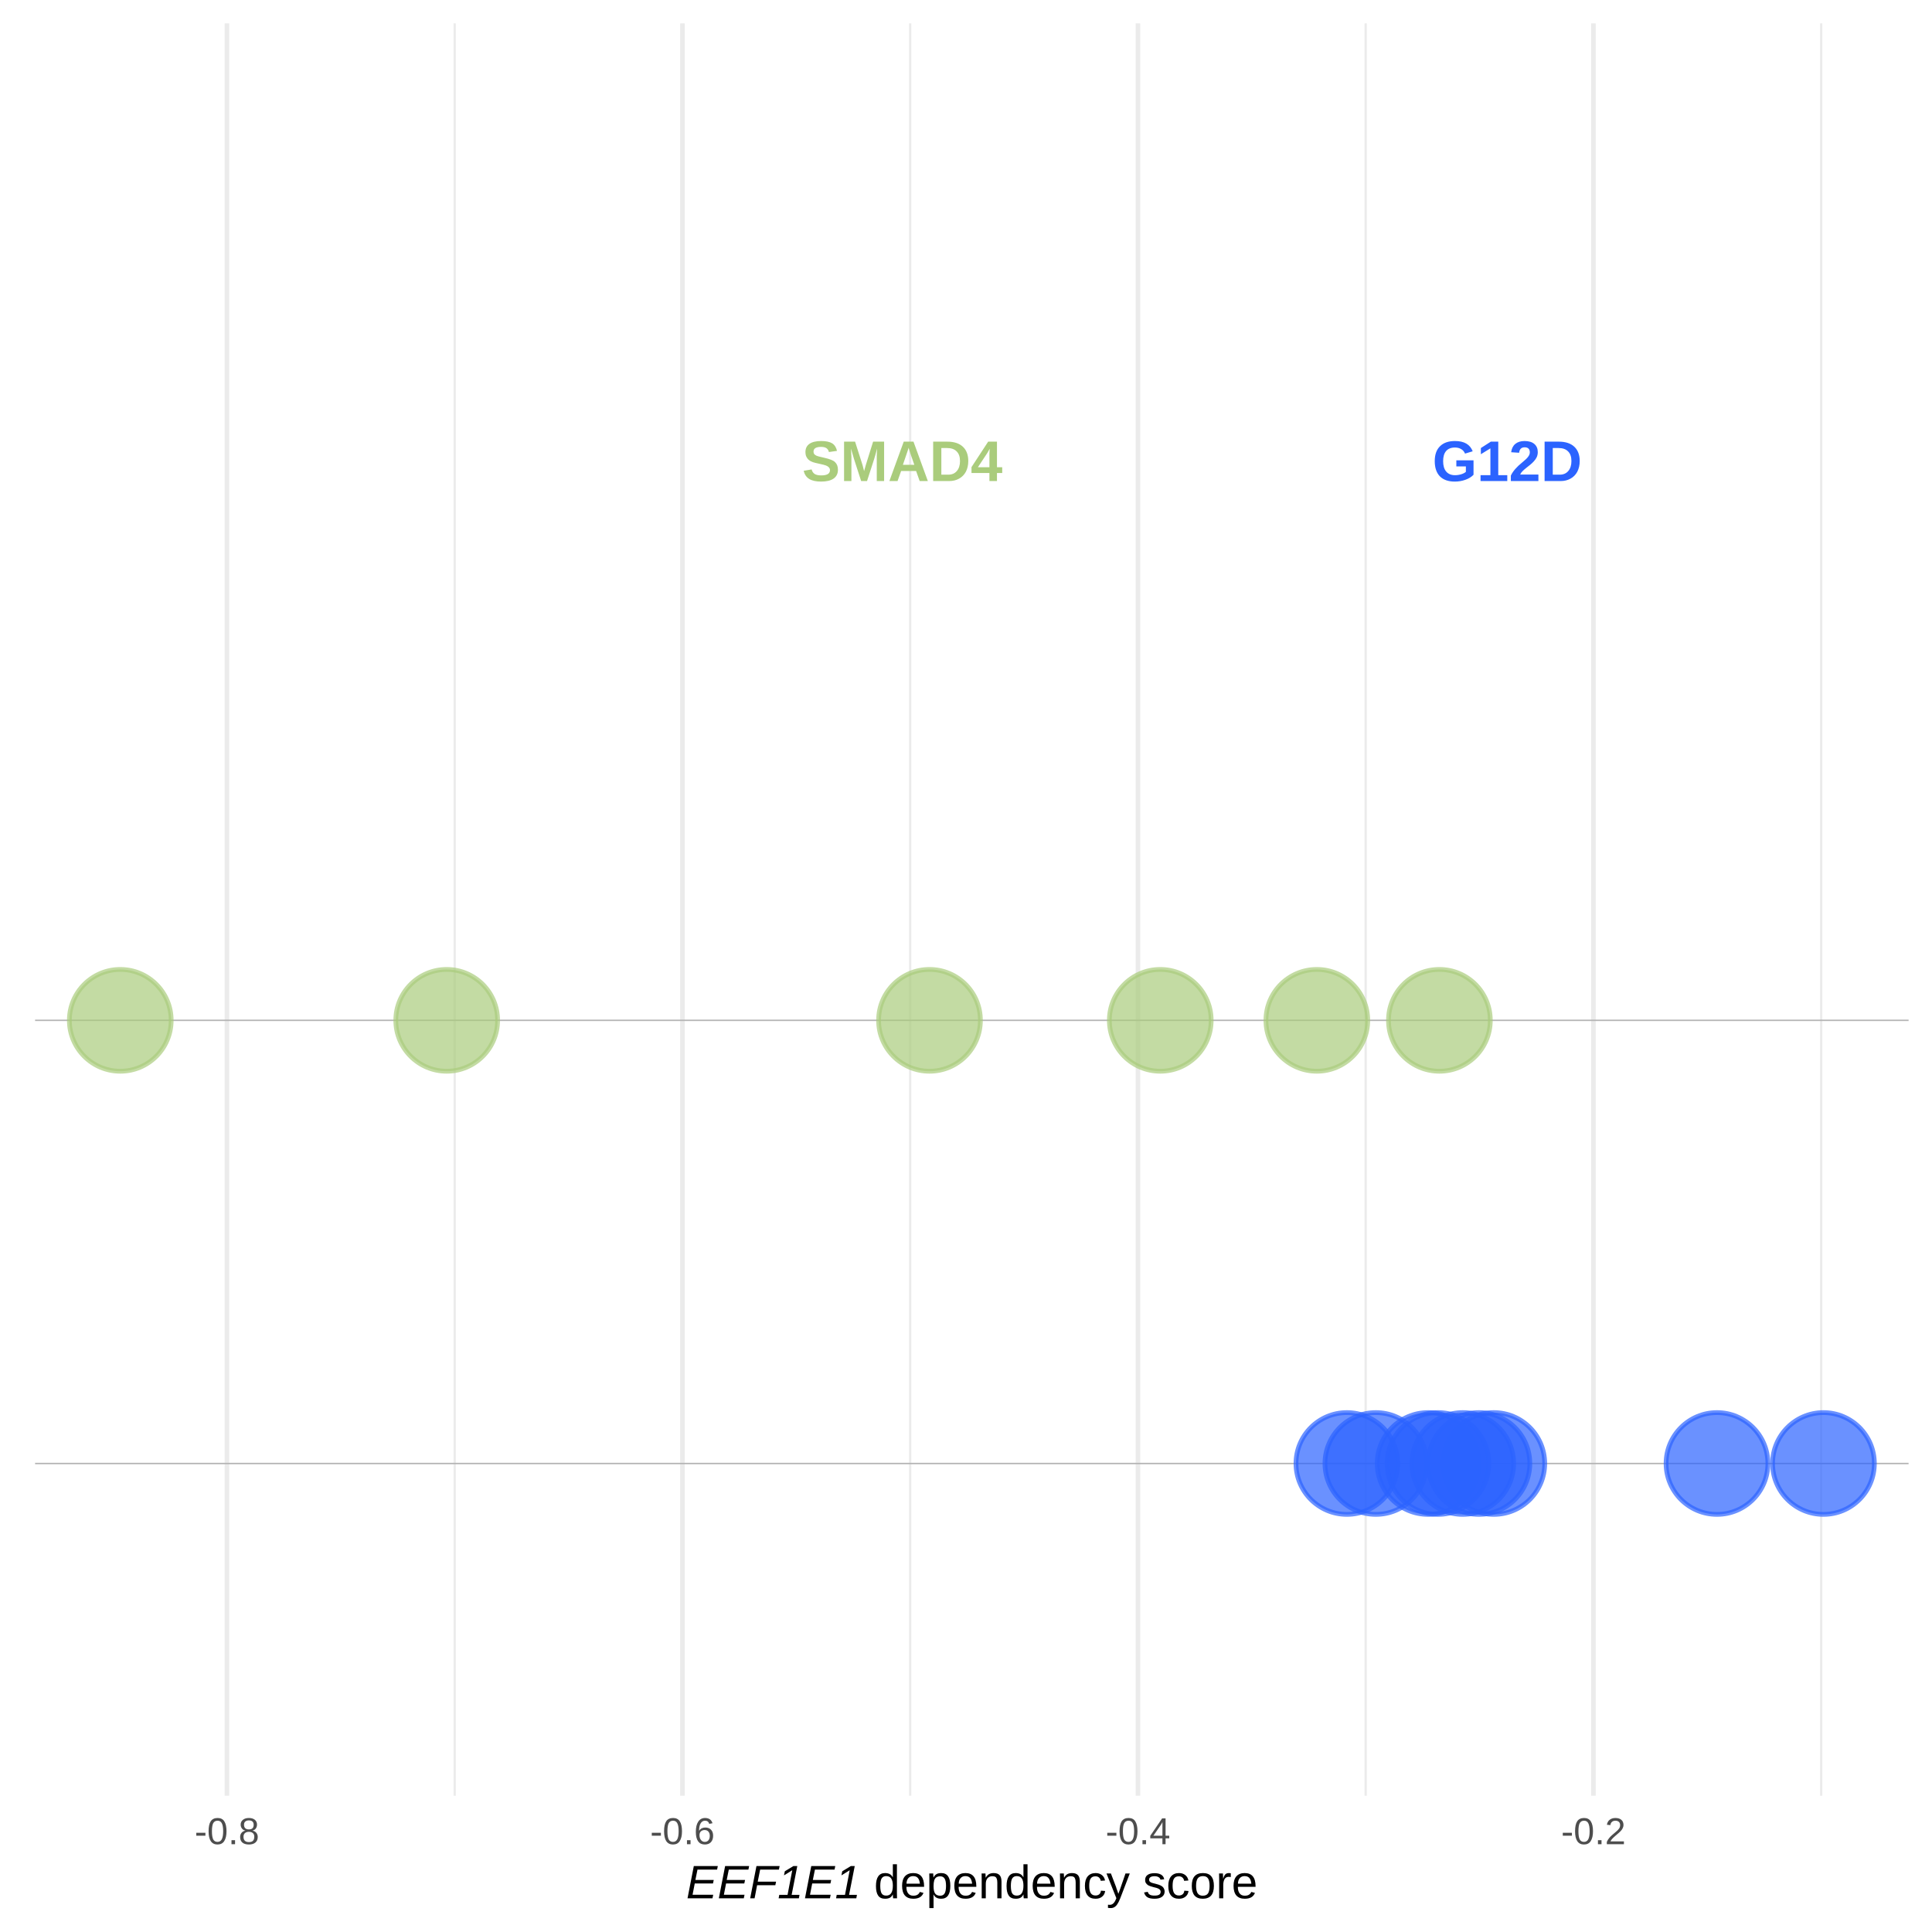
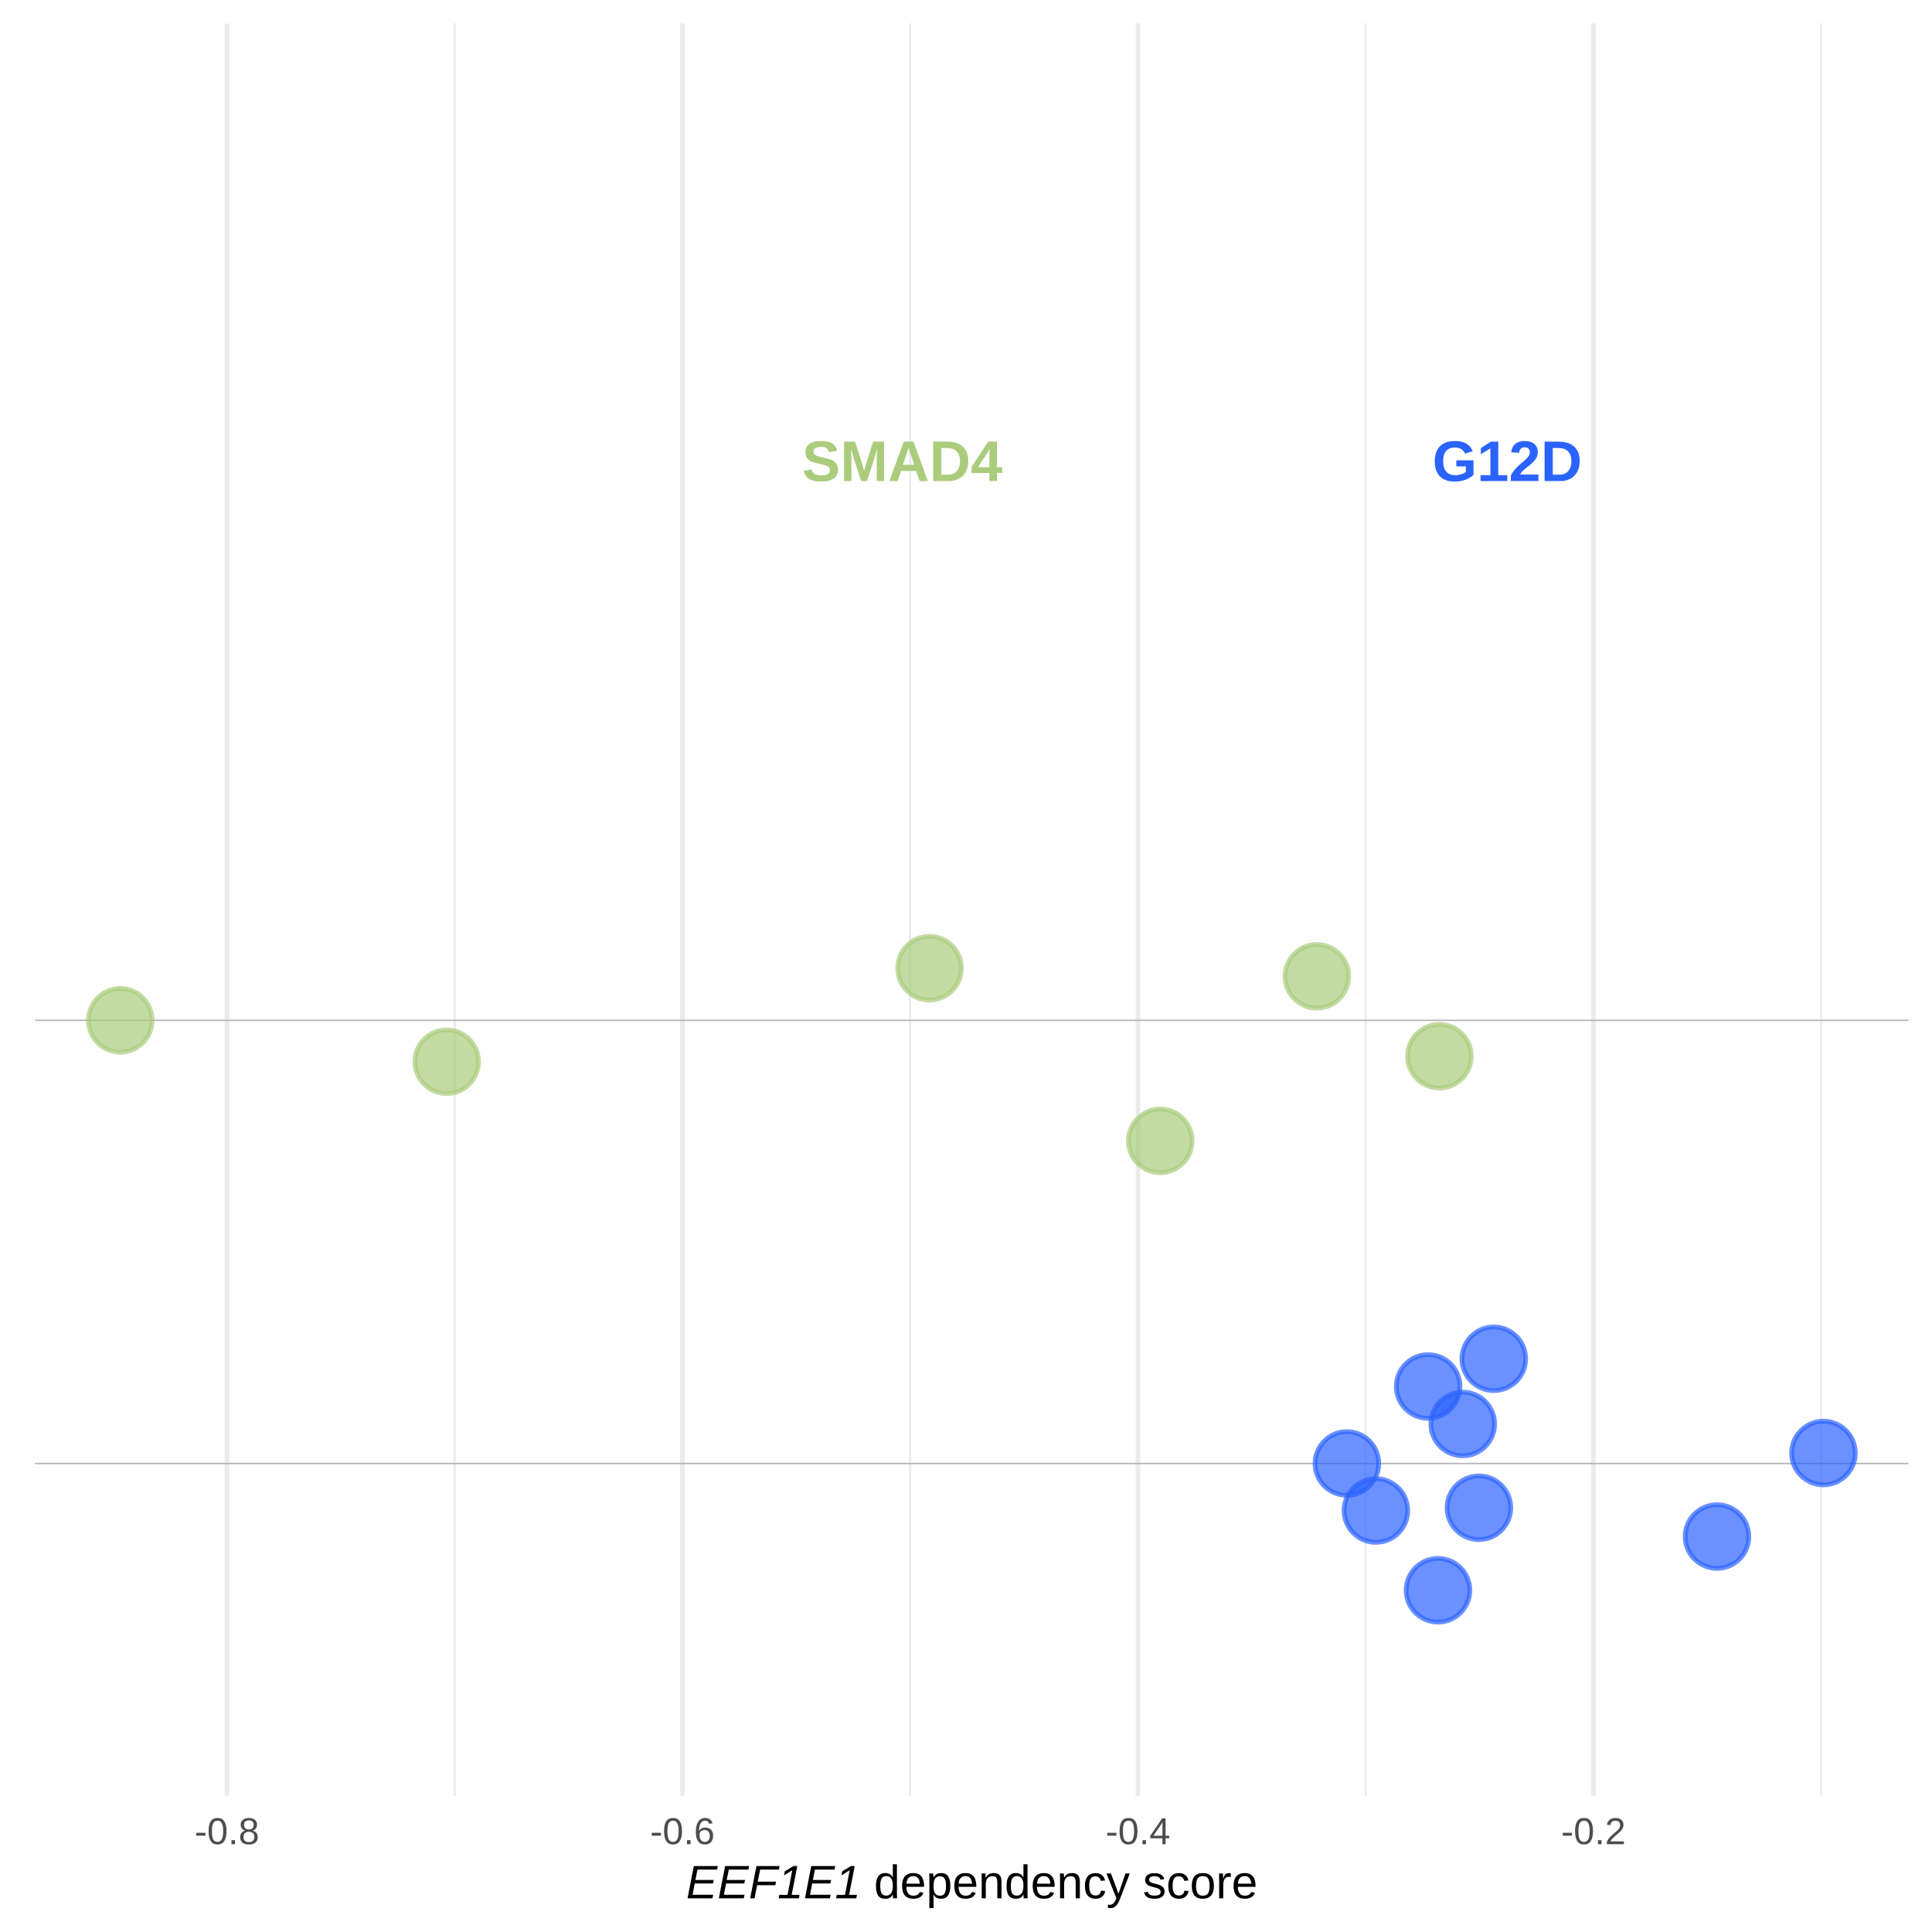
<svg xmlns="http://www.w3.org/2000/svg" viewBox="0 0 288.00 288.00">
  <defs>
    <style type="text/css">
    line, polyline, polygon, path, rect, circle {
      fill: none;
      stroke: #000000;
      stroke-linecap: round;
      stroke-linejoin: round;
      stroke-miterlimit: 10.00;
    }
  </style>
  </defs>
  <rect width="100%" height="100%" style="stroke: none; fill: #FFFFFF;" />
  <defs>
    <clipPath id="cpNS4yM3wyODQuNTF8MjY3LjY5fDMuNDk=">
      <rect x="5.23" y="3.49" width="279.28" height="264.21" />
    </clipPath>
  </defs>
  <polyline points="67.78,267.69 67.78,3.49 " style="stroke-width: 0.34; stroke: #EBEBEB; stroke-linecap: butt;" clip-path="url(#cpNS4yM3wyODQuNTF8MjY3LjY5fDMuNDk=)" />
  <polyline points="135.68,267.69 135.68,3.49 " style="stroke-width: 0.34; stroke: #EBEBEB; stroke-linecap: butt;" clip-path="url(#cpNS4yM3wyODQuNTF8MjY3LjY5fDMuNDk=)" />
  <polyline points="203.58,267.69 203.58,3.49 " style="stroke-width: 0.34; stroke: #EBEBEB; stroke-linecap: butt;" clip-path="url(#cpNS4yM3wyODQuNTF8MjY3LjY5fDMuNDk=)" />
  <polyline points="271.48,267.69 271.48,3.49 " style="stroke-width: 0.34; stroke: #EBEBEB; stroke-linecap: butt;" clip-path="url(#cpNS4yM3wyODQuNTF8MjY3LjY5fDMuNDk=)" />
  <polyline points="33.83,267.69 33.83,3.49 " style="stroke-width: 0.68; stroke: #EBEBEB; stroke-linecap: butt;" clip-path="url(#cpNS4yM3wyODQuNTF8MjY3LjY5fDMuNDk=)" />
  <polyline points="101.73,267.69 101.73,3.49 " style="stroke-width: 0.68; stroke: #EBEBEB; stroke-linecap: butt;" clip-path="url(#cpNS4yM3wyODQuNTF8MjY3LjY5fDMuNDk=)" />
  <polyline points="169.63,267.69 169.63,3.49 " style="stroke-width: 0.68; stroke: #EBEBEB; stroke-linecap: butt;" clip-path="url(#cpNS4yM3wyODQuNTF8MjY3LjY5fDMuNDk=)" />
  <polyline points="237.53,267.69 237.53,3.49 " style="stroke-width: 0.68; stroke: #EBEBEB; stroke-linecap: butt;" clip-path="url(#cpNS4yM3wyODQuNTF8MjY3LjY5fDMuNDk=)" />
  <line x1="5.23" y1="218.16" x2="284.51" y2="218.16" style="stroke-width: 0.21; stroke: #B3B3B3; stroke-linecap: butt;" clip-path="url(#cpNS4yM3wyODQuNTF8MjY3LjY5fDMuNDk=)" />
  <line x1="5.23" y1="152.10" x2="284.51" y2="152.10" style="stroke-width: 0.21; stroke: #B3B3B3; stroke-linecap: butt;" clip-path="url(#cpNS4yM3wyODQuNTF8MjY3LjY5fDMuNDk=)" />
-   <circle cx="218.05" cy="218.16" r="5.69pt" style="stroke-width: 0.71; stroke: #2B63FF; stroke-opacity: 0.70; fill: #2B63FF; fill-opacity: 0.70;" clip-path="url(#cpNS4yM3wyODQuNTF8MjY3LjY5fDMuNDk=)" />
-   <circle cx="212.89" cy="218.16" r="5.69pt" style="stroke-width: 0.71; stroke: #2B63FF; stroke-opacity: 0.70; fill: #2B63FF; fill-opacity: 0.70;" clip-path="url(#cpNS4yM3wyODQuNTF8MjY3LjY5fDMuNDk=)" />
-   <circle cx="205.10" cy="218.16" r="5.69pt" style="stroke-width: 0.71; stroke: #2B63FF; stroke-opacity: 0.70; fill: #2B63FF; fill-opacity: 0.70;" clip-path="url(#cpNS4yM3wyODQuNTF8MjY3LjY5fDMuNDk=)" />
-   <circle cx="138.56" cy="152.10" r="5.69pt" style="stroke-width: 0.71; stroke: #AACC7C; stroke-opacity: 0.70; fill: #AACC7C; fill-opacity: 0.70;" clip-path="url(#cpNS4yM3wyODQuNTF8MjY3LjY5fDMuNDk=)" />
-   <circle cx="222.68" cy="218.16" r="5.69pt" style="stroke-width: 0.71; stroke: #2B63FF; stroke-opacity: 0.70; fill: #2B63FF; fill-opacity: 0.70;" clip-path="url(#cpNS4yM3wyODQuNTF8MjY3LjY5fDMuNDk=)" />
-   <circle cx="66.59" cy="152.10" r="5.69pt" style="stroke-width: 0.71; stroke: #AACC7C; stroke-opacity: 0.70; fill: #AACC7C; fill-opacity: 0.70;" clip-path="url(#cpNS4yM3wyODQuNTF8MjY3LjY5fDMuNDk=)" />
-   <circle cx="172.96" cy="152.10" r="5.69pt" style="stroke-width: 0.71; stroke: #AACC7C; stroke-opacity: 0.70; fill: #AACC7C; fill-opacity: 0.70;" clip-path="url(#cpNS4yM3wyODQuNTF8MjY3LjY5fDMuNDk=)" />
-   <circle cx="220.46" cy="218.16" r="5.69pt" style="stroke-width: 0.71; stroke: #2B63FF; stroke-opacity: 0.70; fill: #2B63FF; fill-opacity: 0.70;" clip-path="url(#cpNS4yM3wyODQuNTF8MjY3LjY5fDMuNDk=)" />
-   <circle cx="17.93" cy="152.10" r="5.69pt" style="stroke-width: 0.71; stroke: #AACC7C; stroke-opacity: 0.70; fill: #AACC7C; fill-opacity: 0.70;" clip-path="url(#cpNS4yM3wyODQuNTF8MjY3LjY5fDMuNDk=)" />
-   <circle cx="255.95" cy="218.16" r="5.69pt" style="stroke-width: 0.71; stroke: #2B63FF; stroke-opacity: 0.70; fill: #2B63FF; fill-opacity: 0.70;" clip-path="url(#cpNS4yM3wyODQuNTF8MjY3LjY5fDMuNDk=)" />
-   <circle cx="214.57" cy="152.10" r="5.69pt" style="stroke-width: 0.71; stroke: #AACC7C; stroke-opacity: 0.70; fill: #AACC7C; fill-opacity: 0.70;" clip-path="url(#cpNS4yM3wyODQuNTF8MjY3LjY5fDMuNDk=)" />
-   <circle cx="200.78" cy="218.16" r="5.69pt" style="stroke-width: 0.71; stroke: #2B63FF; stroke-opacity: 0.70; fill: #2B63FF; fill-opacity: 0.70;" clip-path="url(#cpNS4yM3wyODQuNTF8MjY3LjY5fDMuNDk=)" />
-   <circle cx="271.82" cy="218.16" r="5.69pt" style="stroke-width: 0.71; stroke: #2B63FF; stroke-opacity: 0.70; fill: #2B63FF; fill-opacity: 0.70;" clip-path="url(#cpNS4yM3wyODQuNTF8MjY3LjY5fDMuNDk=)" />
-   <circle cx="214.36" cy="218.16" r="5.69pt" style="stroke-width: 0.71; stroke: #2B63FF; stroke-opacity: 0.70; fill: #2B63FF; fill-opacity: 0.70;" clip-path="url(#cpNS4yM3wyODQuNTF8MjY3LjY5fDMuNDk=)" />
-   <circle cx="196.30" cy="152.10" r="5.69pt" style="stroke-width: 0.71; stroke: #AACC7C; stroke-opacity: 0.70; fill: #AACC7C; fill-opacity: 0.70;" clip-path="url(#cpNS4yM3wyODQuNTF8MjY3LjY5fDMuNDk=)" />
+   <circle cx="218.05" cy="212.27" r="3.56pt" style="stroke-width: 0.71; stroke: #2B63FF; stroke-opacity: 0.70; fill: #2B63FF; fill-opacity: 0.70;" clip-path="url(#cpNS4yM3wyODQuNTF8MjY3LjY5fDMuNDk=)" />
+   <circle cx="212.89" cy="206.68" r="3.56pt" style="stroke-width: 0.71; stroke: #2B63FF; stroke-opacity: 0.70; fill: #2B63FF; fill-opacity: 0.70;" clip-path="url(#cpNS4yM3wyODQuNTF8MjY3LjY5fDMuNDk=)" />
+   <circle cx="205.10" cy="225.17" r="3.56pt" style="stroke-width: 0.71; stroke: #2B63FF; stroke-opacity: 0.70; fill: #2B63FF; fill-opacity: 0.70;" clip-path="url(#cpNS4yM3wyODQuNTF8MjY3LjY5fDMuNDk=)" />
+   <circle cx="138.56" cy="144.33" r="3.56pt" style="stroke-width: 0.71; stroke: #AACC7C; stroke-opacity: 0.70; fill: #AACC7C; fill-opacity: 0.70;" clip-path="url(#cpNS4yM3wyODQuNTF8MjY3LjY5fDMuNDk=)" />
+   <circle cx="222.68" cy="202.55" r="3.56pt" style="stroke-width: 0.71; stroke: #2B63FF; stroke-opacity: 0.70; fill: #2B63FF; fill-opacity: 0.70;" clip-path="url(#cpNS4yM3wyODQuNTF8MjY3LjY5fDMuNDk=)" />
+   <circle cx="66.59" cy="158.27" r="3.56pt" style="stroke-width: 0.71; stroke: #AACC7C; stroke-opacity: 0.70; fill: #AACC7C; fill-opacity: 0.70;" clip-path="url(#cpNS4yM3wyODQuNTF8MjY3LjY5fDMuNDk=)" />
+   <circle cx="172.96" cy="170.07" r="3.56pt" style="stroke-width: 0.71; stroke: #AACC7C; stroke-opacity: 0.70; fill: #AACC7C; fill-opacity: 0.70;" clip-path="url(#cpNS4yM3wyODQuNTF8MjY3LjY5fDMuNDk=)" />
+   <circle cx="220.46" cy="224.76" r="3.56pt" style="stroke-width: 0.71; stroke: #2B63FF; stroke-opacity: 0.70; fill: #2B63FF; fill-opacity: 0.70;" clip-path="url(#cpNS4yM3wyODQuNTF8MjY3LjY5fDMuNDk=)" />
+   <circle cx="17.93" cy="152.10" r="3.56pt" style="stroke-width: 0.71; stroke: #AACC7C; stroke-opacity: 0.70; fill: #AACC7C; fill-opacity: 0.70;" clip-path="url(#cpNS4yM3wyODQuNTF8MjY3LjY5fDMuNDk=)" />
+   <circle cx="255.95" cy="229.05" r="3.56pt" style="stroke-width: 0.71; stroke: #2B63FF; stroke-opacity: 0.70; fill: #2B63FF; fill-opacity: 0.70;" clip-path="url(#cpNS4yM3wyODQuNTF8MjY3LjY5fDMuNDk=)" />
+   <circle cx="214.57" cy="157.45" r="3.56pt" style="stroke-width: 0.71; stroke: #AACC7C; stroke-opacity: 0.70; fill: #AACC7C; fill-opacity: 0.70;" clip-path="url(#cpNS4yM3wyODQuNTF8MjY3LjY5fDMuNDk=)" />
+   <circle cx="200.78" cy="218.16" r="3.56pt" style="stroke-width: 0.71; stroke: #2B63FF; stroke-opacity: 0.70; fill: #2B63FF; fill-opacity: 0.70;" clip-path="url(#cpNS4yM3wyODQuNTF8MjY3LjY5fDMuNDk=)" />
+   <circle cx="271.82" cy="216.60" r="3.56pt" style="stroke-width: 0.71; stroke: #2B63FF; stroke-opacity: 0.70; fill: #2B63FF; fill-opacity: 0.70;" clip-path="url(#cpNS4yM3wyODQuNTF8MjY3LjY5fDMuNDk=)" />
+   <circle cx="214.36" cy="237.06" r="3.56pt" style="stroke-width: 0.71; stroke: #2B63FF; stroke-opacity: 0.70; fill: #2B63FF; fill-opacity: 0.70;" clip-path="url(#cpNS4yM3wyODQuNTF8MjY3LjY5fDMuNDk=)" />
+   <circle cx="196.30" cy="145.54" r="3.56pt" style="stroke-width: 0.71; stroke: #AACC7C; stroke-opacity: 0.70; fill: #AACC7C; fill-opacity: 0.70;" clip-path="url(#cpNS4yM3wyODQuNTF8MjY3LjY5fDMuNDk=)" />
  <g clip-path="url(#cpNS4yM3wyODQuNTF8MjY3LjY5fDMuNDk=)">
    <text x="119.55" y="71.71" style="font-size: 8.54px; font-weight: bold; fill: #AACC7C; font-family: Arial;" textLength="29.86px" lengthAdjust="spacingAndGlyphs">SMAD4</text>
  </g>
  <g clip-path="url(#cpNS4yM3wyODQuNTF8MjY3LjY5fDMuNDk=)">
    <text x="213.53" y="71.71" style="font-size: 8.54px; font-weight: bold; fill: #2B63FF; font-family: Arial;" textLength="22.28px" lengthAdjust="spacingAndGlyphs">G12D</text>
  </g>
  <defs>
    <clipPath id="cpMC4wMHwyODguMDB8Mjg4LjAwfDAuMDA=">
      <rect x="0.00" y="0.00" width="288.00" height="288.00" />
    </clipPath>
  </defs>
  <g clip-path="url(#cpMC4wMHwyODguMDB8Mjg4LjAwfDAuMDA=)">
    <text x="29.01" y="274.91" style="font-size: 5.60px; fill: #4D4D4D; font-family: Arial;" textLength="9.64px" lengthAdjust="spacingAndGlyphs">-0.8</text>
  </g>
  <g clip-path="url(#cpMC4wMHwyODguMDB8Mjg4LjAwfDAuMDA=)">
    <text x="96.91" y="274.91" style="font-size: 5.60px; fill: #4D4D4D; font-family: Arial;" textLength="9.64px" lengthAdjust="spacingAndGlyphs">-0.6</text>
  </g>
  <g clip-path="url(#cpMC4wMHwyODguMDB8Mjg4LjAwfDAuMDA=)">
    <text x="164.81" y="274.91" style="font-size: 5.60px; fill: #4D4D4D; font-family: Arial;" textLength="9.64px" lengthAdjust="spacingAndGlyphs">-0.4</text>
  </g>
  <g clip-path="url(#cpMC4wMHwyODguMDB8Mjg4LjAwfDAuMDA=)">
    <text x="232.71" y="274.91" style="font-size: 5.60px; fill: #4D4D4D; font-family: Arial;" textLength="9.64px" lengthAdjust="spacingAndGlyphs">-0.2</text>
  </g>
  <g clip-path="url(#cpMC4wMHwyODguMDB8Mjg4LjAwfDAuMDA=)">
    <text x="102.27" y="282.98" style="font-size: 7.00px; font-style: italic; font-family: Arial;" textLength="26.07px" lengthAdjust="spacingAndGlyphs">EEF1E1</text>
  </g>
  <g clip-path="url(#cpMC4wMHwyODguMDB8Mjg4LjAwfDAuMDA=)">
    <text x="130.28" y="282.98" style="font-size: 7.00px; font-family: Arial;" textLength="38.14px" lengthAdjust="spacingAndGlyphs">dependency</text>
  </g>
  <g clip-path="url(#cpMC4wMHwyODguMDB8Mjg4LjAwfDAuMDA=)">
    <text x="170.36" y="282.98" style="font-size: 7.00px; font-family: Arial;" textLength="17.11px" lengthAdjust="spacingAndGlyphs">score</text>
  </g>
</svg>
